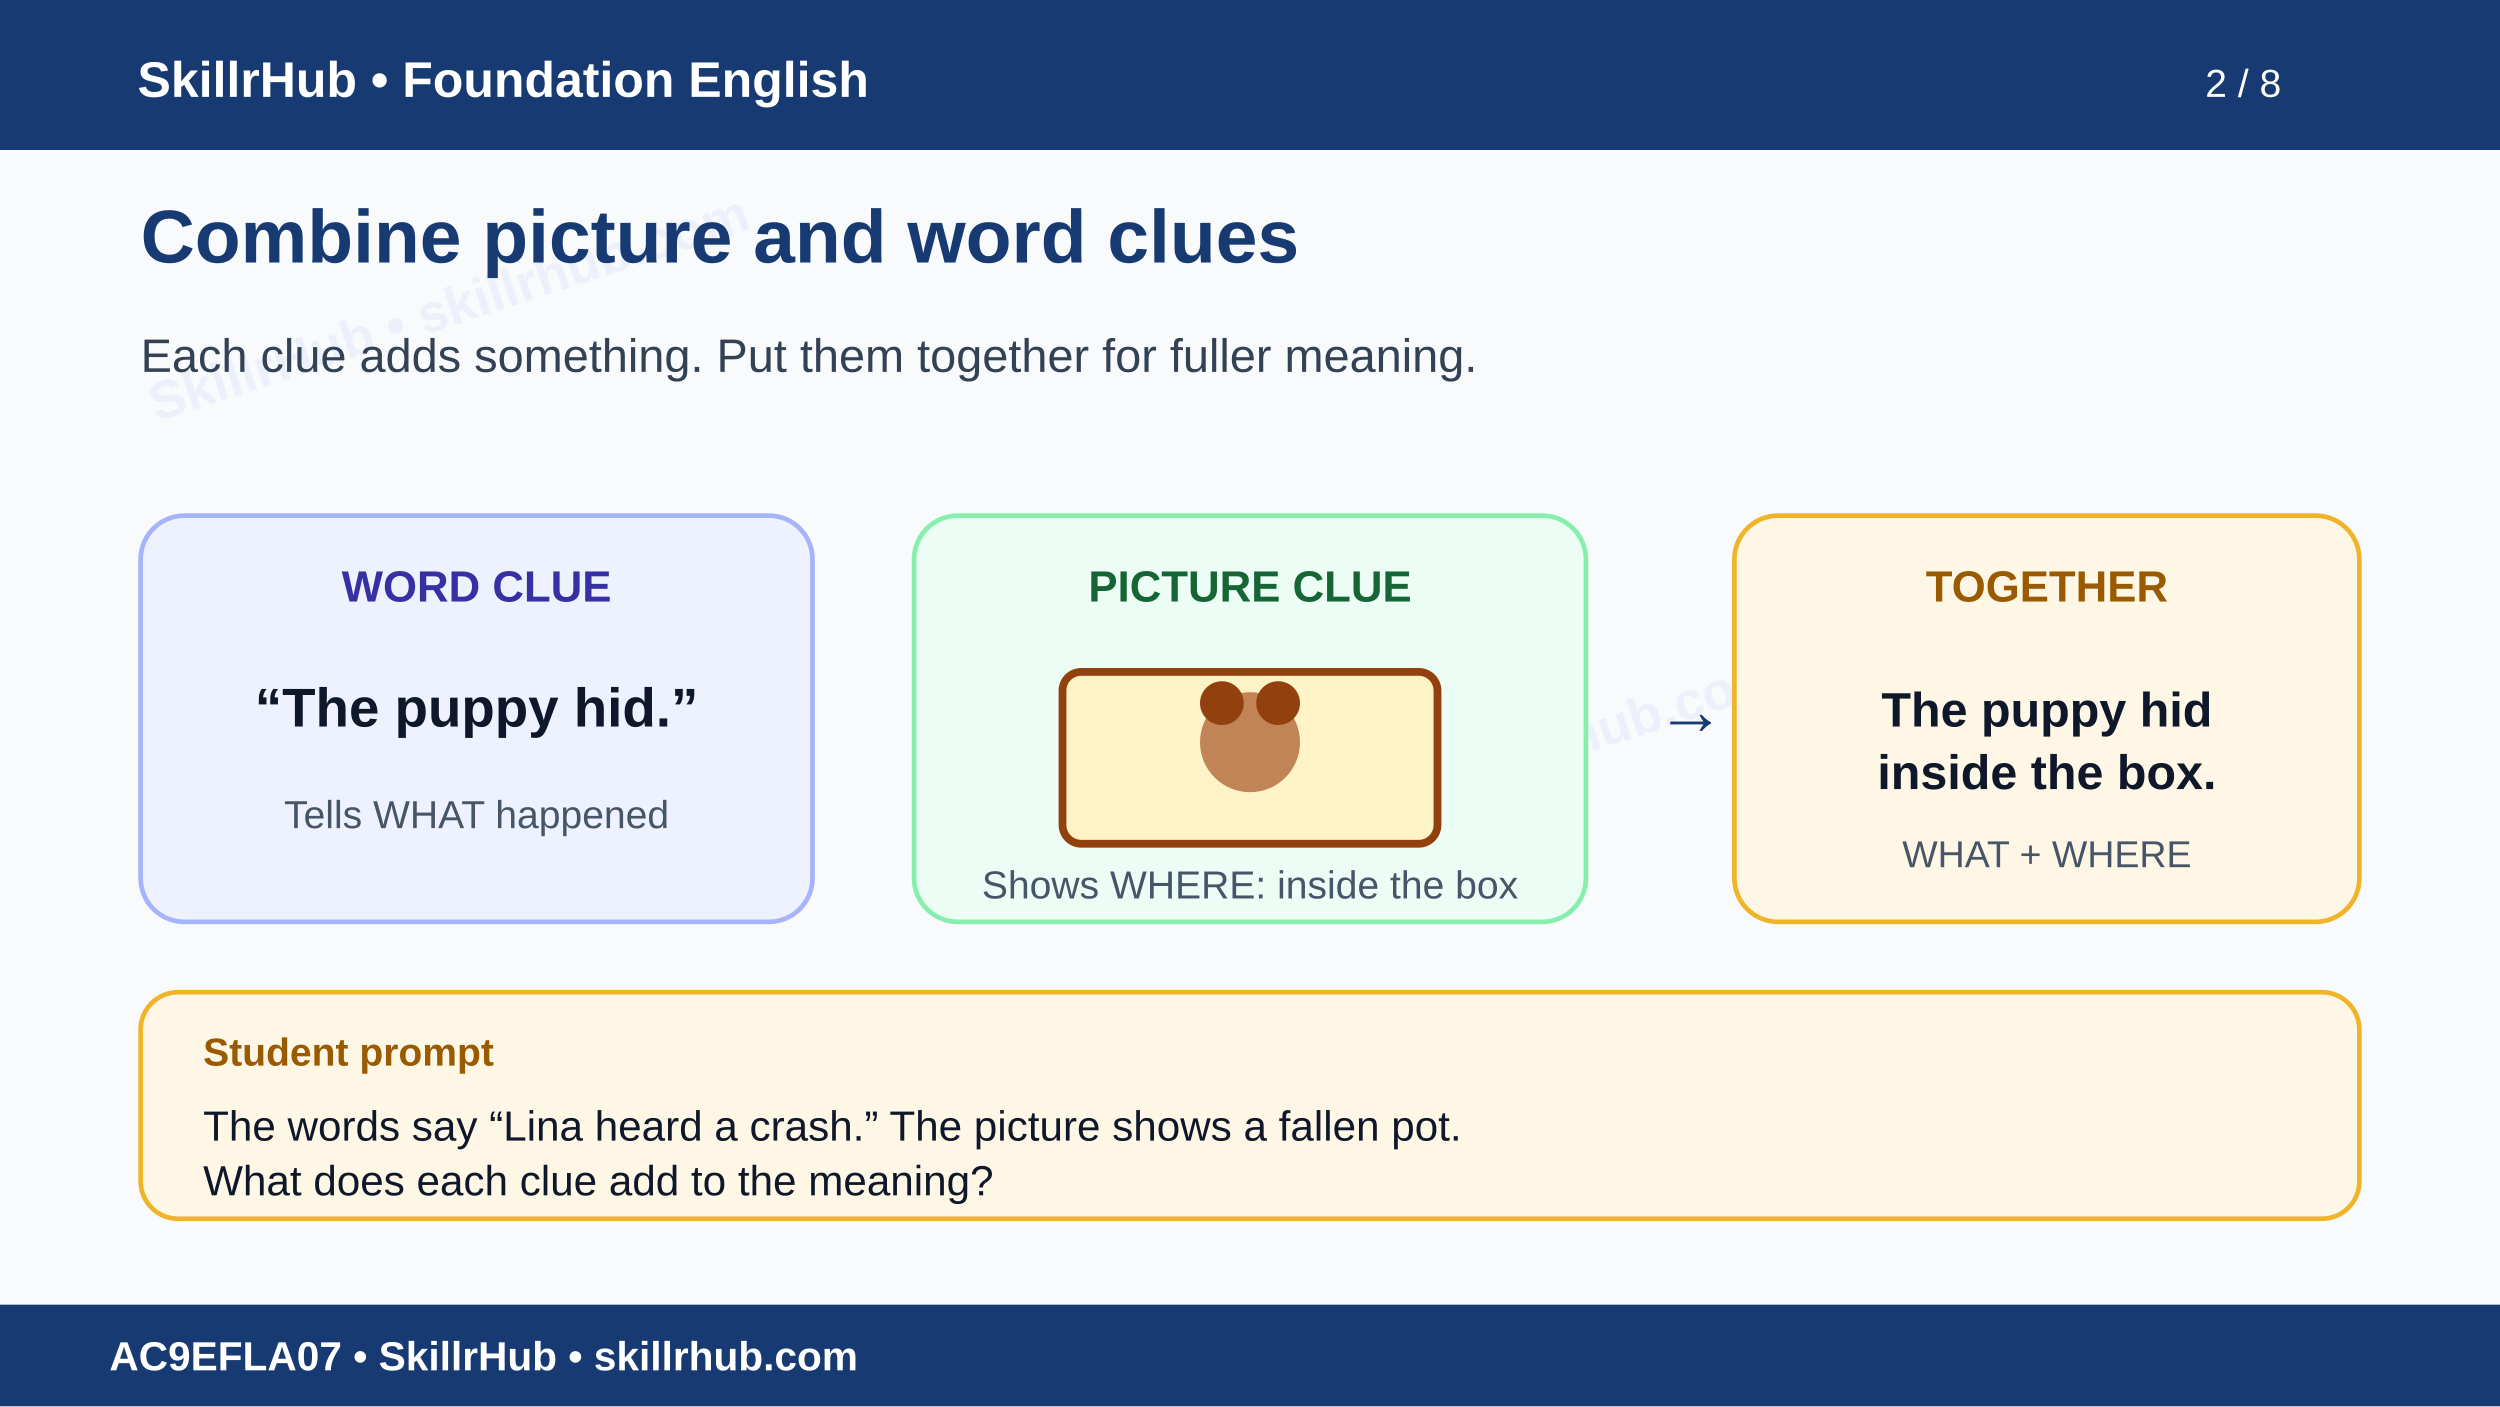
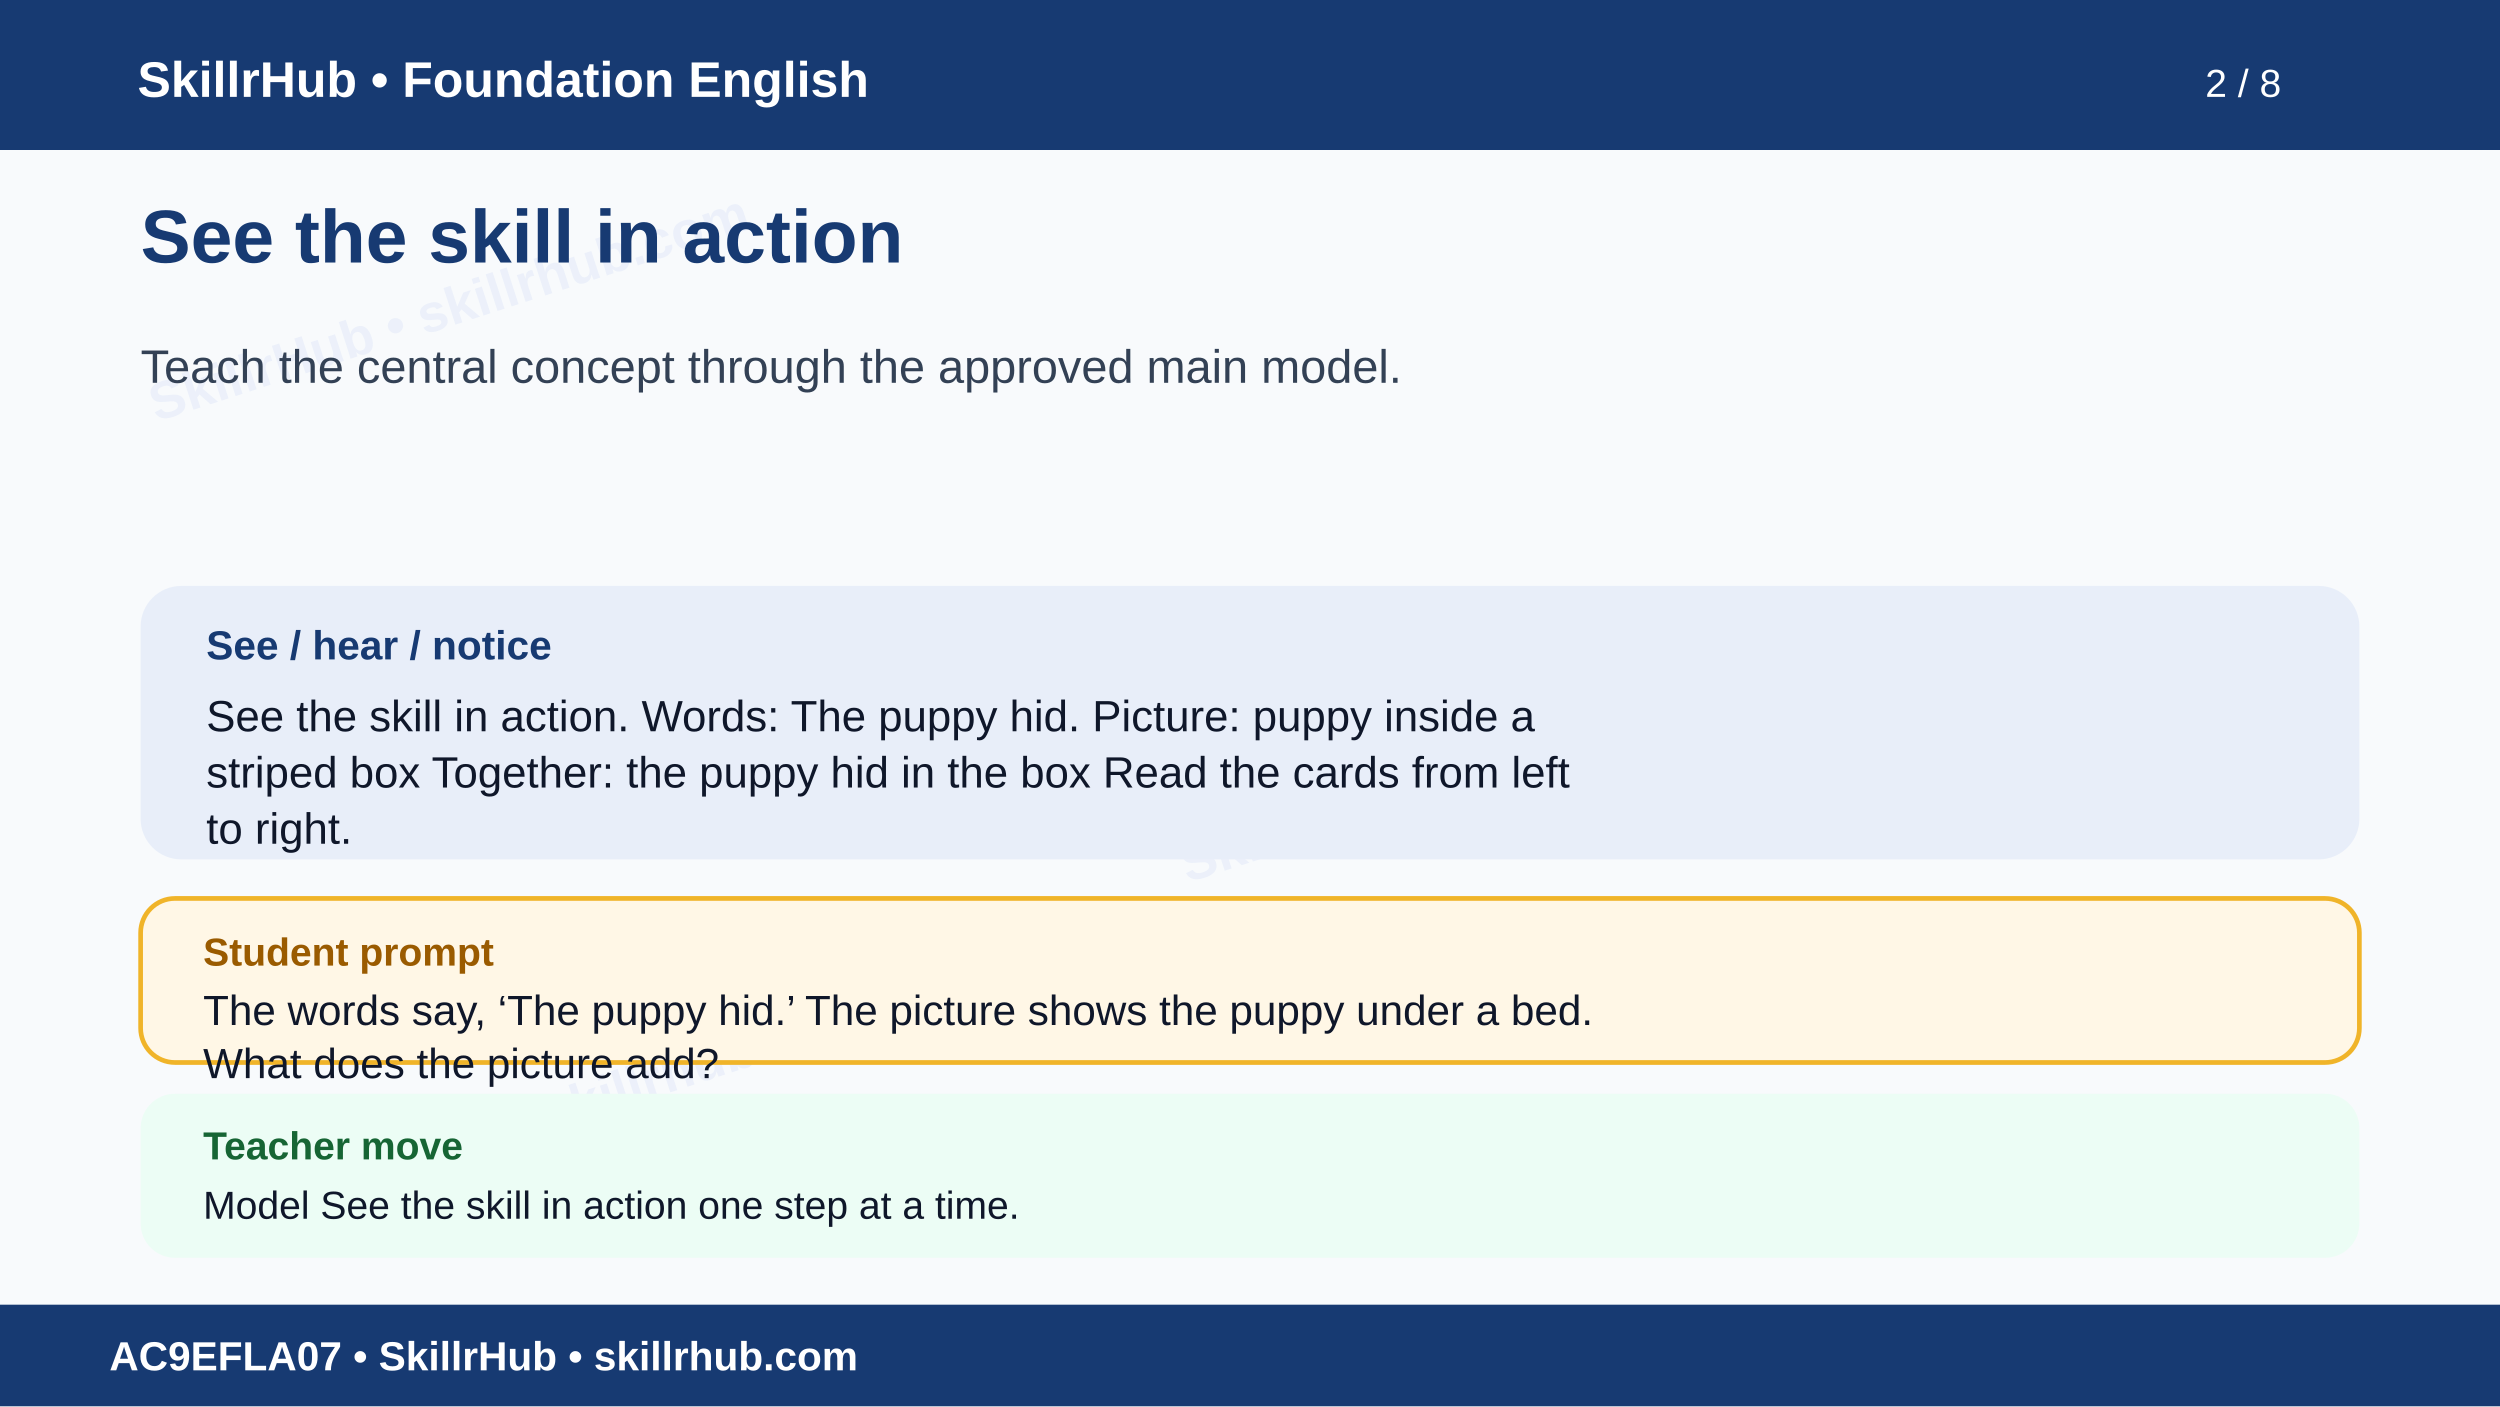
<svg xmlns="http://www.w3.org/2000/svg" width="1600" height="900" viewBox="0 0 1600 900" role="img" aria-labelledby="t d">
  <rect width="1600" height="900" fill="#f8fafc" />
  <g opacity=".055" fill="#1d4ed8" font-family="Arial" font-size="34" font-weight="700">
    <text x="100" y="270" transform="rotate(-18 100 270)">SkillrHub • skillrhub.com</text>
    <text x="760" y="565" transform="rotate(-18 760 565)">SkillrHub • skillrhub.com</text>
    <text x="180" y="780" transform="rotate(-18 180 780)">SkillrHub • skillrhub.com</text>
  </g>
  <rect width="1600" height="96" fill="#173a72" />
  <text x="88" y="62" fill="#fff" font-family="Arial" font-size="32" font-weight="700">SkillrHub • Foundation English</text>
  <text x="1460" y="62" text-anchor="end" fill="#fff" font-family="Arial" font-size="25">2 / 8</text>
-   <text x="90" y="168" fill="#173a72" font-family="Arial" font-size="48" font-weight="700">Combine picture and word clues</text>
-   <text x="90" y="238" fill="#334155" font-family="Arial" font-size="30">Each clue adds something. Put them together for fuller meaning.</text>
-   <rect x="90" y="330" width="430" height="260" rx="28" fill="#eef2ff" stroke="#a5b4fc" stroke-width="3" />
-   <text x="305" y="385" text-anchor="middle" fill="#3730a3" font-family="Arial" font-size="28" font-weight="700">WORD CLUE</text>
-   <text x="305" y="465" text-anchor="middle" fill="#0f172a" font-family="Arial" font-size="35" font-weight="700">“The puppy hid.”</text>
-   <text x="305" y="530" text-anchor="middle" fill="#475569" font-family="Arial" font-size="25">Tells WHAT happened</text>
-   <rect x="585" y="330" width="430" height="260" rx="28" fill="#ecfdf5" stroke="#86efac" stroke-width="3" />
-   <text x="800" y="385" text-anchor="middle" fill="#166534" font-family="Arial" font-size="28" font-weight="700">PICTURE CLUE</text>
-   <rect x="680" y="430" width="240" height="110" rx="12" fill="#fef3c7" stroke="#92400e" stroke-width="5" />
-   <circle cx="800" cy="475" r="32" fill="#c08457" />
-   <circle cx="782" cy="450" r="14" fill="#92400e" />
-   <circle cx="818" cy="450" r="14" fill="#92400e" />
-   <text x="800" y="575" text-anchor="middle" fill="#475569" font-family="Arial" font-size="25">Shows WHERE: inside the box</text>
-   <text x="1060" y="470" fill="#173a72" font-family="Arial" font-size="44" font-weight="700">→</text>
-   <rect x="1110" y="330" width="400" height="260" rx="28" fill="#fff7e6" stroke="#f0b429" stroke-width="3" />
-   <text x="1310" y="385" text-anchor="middle" fill="#9a5b00" font-family="Arial" font-size="28" font-weight="700">TOGETHER</text>
-   <text x="1310" y="465" text-anchor="middle" fill="#0f172a" font-family="Arial" font-size="31" font-weight="700">The puppy hid</text>
-   <text x="1310" y="505" text-anchor="middle" fill="#0f172a" font-family="Arial" font-size="31" font-weight="700">inside the box.</text>
-   <text x="1310" y="555" text-anchor="middle" fill="#475569" font-family="Arial" font-size="24">WHAT + WHERE</text>
-   <rect x="90" y="635" width="1420" height="145" rx="24" fill="#fff7e6" stroke="#f0b429" stroke-width="3" />
-   <text x="130" y="682" fill="#9a5b00" font-family="Arial" font-size="25" font-weight="700">Student prompt</text>
-   <text x="130" y="730" fill="#0f172a" font-family="Arial" font-size="27">The words say “Lina heard a crash.” The picture shows a fallen pot.</text>
-   <text x="130" y="765" fill="#0f172a" font-family="Arial" font-size="27">What does each clue add to the meaning?</text>
+   <text x="90" y="168" fill="#173a72" font-family="Arial,Helvetica,sans-serif" font-size="48" font-weight="700">See the skill in action</text>
+   <text x="90" y="245" fill="#334155" font-family="Arial,Helvetica,sans-serif" font-size="30" font-weight="400">Teach the central concept through the approved main model.</text>
+   <rect x="90" y="375" width="1420" height="175" rx="26" fill="#e8eef9" />
+   <text x="132" y="422" fill="#173a72" font-family="Arial" font-size="26" font-weight="700">See / hear / notice</text>
+   <text x="132" y="468" fill="#0f172a" font-family="Arial,Helvetica,sans-serif" font-size="28" font-weight="400">See the skill in action. Words: The puppy hid. Picture: puppy inside a</text>
+   <text x="132" y="504" fill="#0f172a" font-family="Arial,Helvetica,sans-serif" font-size="28" font-weight="400">striped box Together: the puppy hid in the box Read the cards from left</text>
+   <text x="132" y="540" fill="#0f172a" font-family="Arial,Helvetica,sans-serif" font-size="28" font-weight="400">to right.</text>
+   <rect x="90" y="575" width="1420" height="105" rx="22" fill="#fff7e6" stroke="#f0b429" stroke-width="3" />
+   <text x="130" y="618" fill="#9a5b00" font-family="Arial" font-size="25" font-weight="700">Student prompt</text>
+   <text x="130" y="656" fill="#0f172a" font-family="Arial,Helvetica,sans-serif" font-size="27" font-weight="400">The words say, ‘The puppy hid.’ The picture shows the puppy under a bed.</text>
+   <text x="130" y="690" fill="#0f172a" font-family="Arial,Helvetica,sans-serif" font-size="27" font-weight="400">What does the picture add?</text>
+   <rect x="90" y="700" width="1420" height="105" rx="22" fill="#ecfdf5" />
+   <text x="130" y="742" fill="#166534" font-family="Arial" font-size="25" font-weight="700">Teacher move</text>
+   <text x="130" y="780" fill="#0f172a" font-family="Arial,Helvetica,sans-serif" font-size="25" font-weight="400">Model See the skill in action one step at a time.</text>
  <rect y="835" width="1600" height="65" fill="#173a72" />
  <text x="70" y="877" fill="#fff" font-family="Arial" font-size="26" font-weight="700">AC9EFLA07 • SkillrHub • skillrhub.com</text>
</svg>
